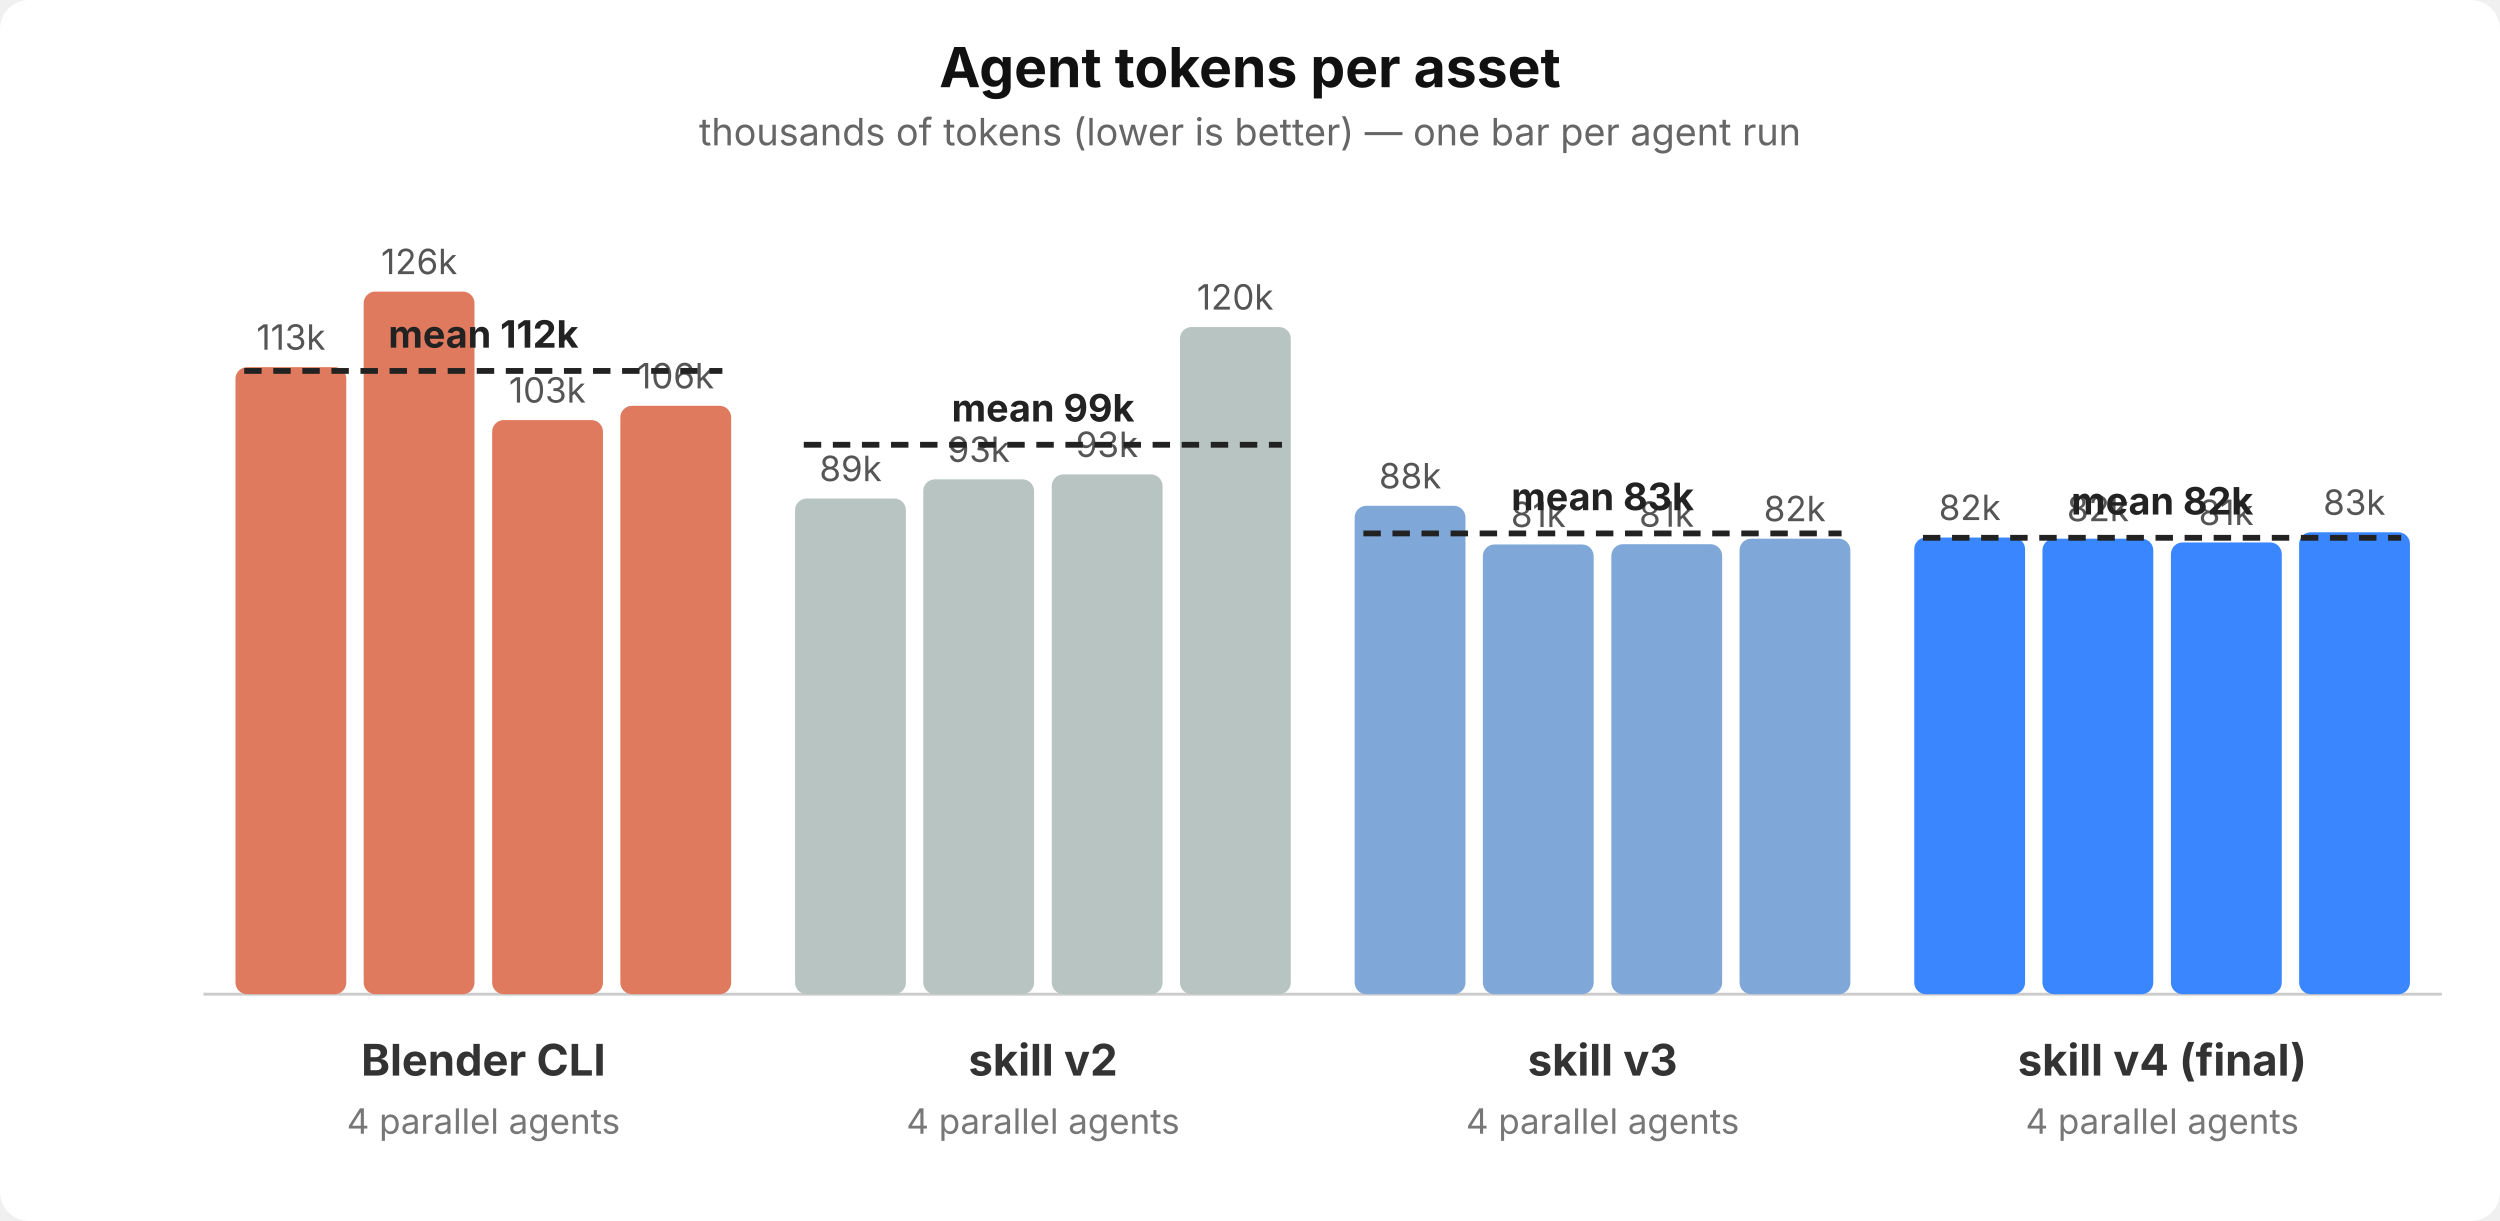
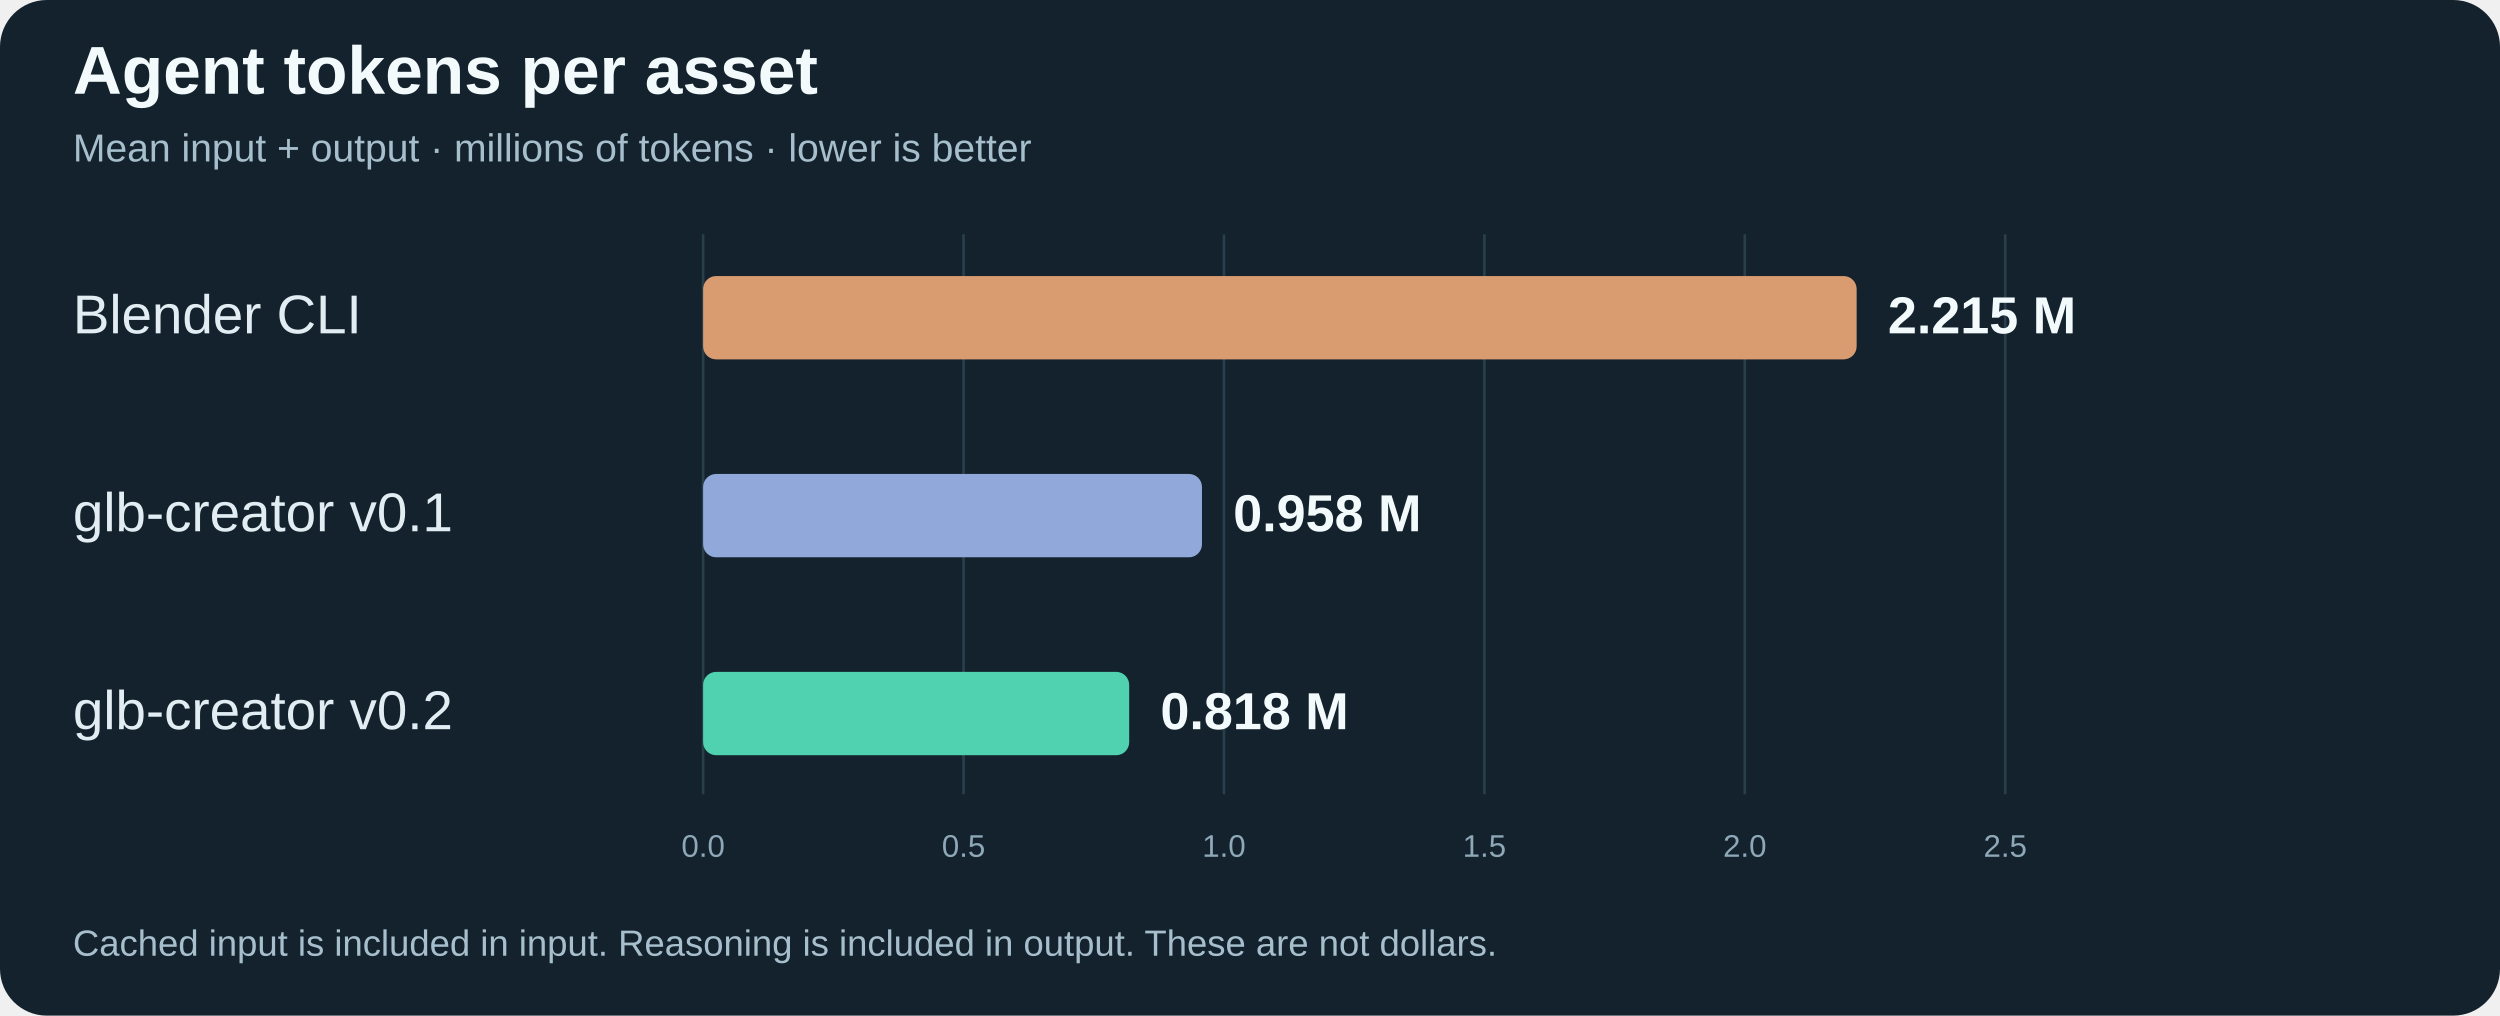
- <svg xmlns="http://www.w3.org/2000/svg" width="860" height="420" viewBox="0 0 860 420" font-family="-apple-system,Segoe UI,sans-serif">
-   <rect width="860" height="420" fill="#ffffff" rx="10" />
-   <text x="430" y="30" text-anchor="middle" font-size="19" font-weight="bold" fill="#111">Agent tokens per asset</text>
-   <text x="430" y="50" text-anchor="middle" font-size="13" fill="#666">thousands of tokens (lower is better) — one bar per agent run</text>
-   <line x1="70" x2="840" y1="342" y2="342" stroke="#ccc" />
-   <rect x="81.0" y="126.3" width="38.125" height="215.7" rx="4" fill="#e07a5f" />
-   <text x="100.1" y="120.3" text-anchor="middle" font-size="12" fill="#555">113k</text>
-   <rect x="125.1" y="100.3" width="38.125" height="241.7" rx="4" fill="#e07a5f" />
-   <text x="144.2" y="94.3" text-anchor="middle" font-size="12" fill="#555">126k</text>
-   <rect x="169.3" y="144.5" width="38.125" height="197.5" rx="4" fill="#e07a5f" />
-   <text x="188.3" y="138.5" text-anchor="middle" font-size="12" fill="#555">103k</text>
-   <rect x="213.4" y="139.6" width="38.125" height="202.4" rx="4" fill="#e07a5f" />
-   <text x="232.4" y="133.6" text-anchor="middle" font-size="12" fill="#555">106k</text>
-   <rect x="273.5" y="171.5" width="38.125" height="170.5" rx="4" fill="#b8c4c2" />
-   <text x="292.6" y="165.5" text-anchor="middle" font-size="12" fill="#555">89k</text>
-   <rect x="317.6" y="164.9" width="38.125" height="177.1" rx="4" fill="#b8c4c2" />
-   <text x="336.7" y="158.9" text-anchor="middle" font-size="12" fill="#555">93k</text>
-   <rect x="361.8" y="163.2" width="38.125" height="178.8" rx="4" fill="#b8c4c2" />
-   <text x="380.8" y="157.2" text-anchor="middle" font-size="12" fill="#555">93k</text>
-   <rect x="405.9" y="112.5" width="38.125" height="229.5" rx="4" fill="#b8c4c2" />
-   <text x="424.9" y="106.5" text-anchor="middle" font-size="12" fill="#555">120k</text>
-   <rect x="466.0" y="174.0" width="38.125" height="168.0" rx="4" fill="#7fa8d9" />
-   <text x="485.1" y="168.0" text-anchor="middle" font-size="12" fill="#555">88k</text>
-   <rect x="510.1" y="187.3" width="38.125" height="154.7" rx="4" fill="#7fa8d9" />
-   <text x="529.2" y="181.3" text-anchor="middle" font-size="12" fill="#555">81k</text>
-   <rect x="554.3" y="187.2" width="38.125" height="154.8" rx="4" fill="#7fa8d9" />
-   <text x="573.3" y="181.2" text-anchor="middle" font-size="12" fill="#555">81k</text>
-   <rect x="598.4" y="185.3" width="38.125" height="156.7" rx="4" fill="#7fa8d9" />
-   <text x="617.4" y="179.3" text-anchor="middle" font-size="12" fill="#555">82k</text>
-   <rect x="658.5" y="184.9" width="38.125" height="157.1" rx="4" fill="#3a86ff" />
-   <text x="677.6" y="178.9" text-anchor="middle" font-size="12" fill="#555">82k</text>
-   <rect x="702.6" y="185.3" width="38.125" height="156.7" rx="4" fill="#3a86ff" />
-   <text x="721.7" y="179.3" text-anchor="middle" font-size="12" fill="#555">82k</text>
-   <rect x="746.8" y="186.6" width="38.125" height="155.4" rx="4" fill="#3a86ff" />
-   <text x="765.8" y="180.6" text-anchor="middle" font-size="12" fill="#555">81k</text>
-   <rect x="790.9" y="183.1" width="38.125" height="158.9" rx="4" fill="#3a86ff" />
-   <text x="809.9" y="177.1" text-anchor="middle" font-size="12" fill="#555">83k</text>
-   <line x1="84.0" x2="248.5" y1="127.6" y2="127.6" stroke="#222" stroke-width="2" stroke-dasharray="6 4" />
-   <text x="166.3" y="119.6" text-anchor="middle" font-size="13" font-weight="bold" fill="#222">mean 112k</text>
-   <line x1="276.5" x2="441.0" y1="153.0" y2="153.0" stroke="#222" stroke-width="2" stroke-dasharray="6 4" />
-   <text x="358.8" y="145.0" text-anchor="middle" font-size="13" font-weight="bold" fill="#222">mean 99k</text>
-   <line x1="469.0" x2="633.5" y1="183.5" y2="183.5" stroke="#222" stroke-width="2" stroke-dasharray="6 4" />
-   <text x="551.3" y="175.5" text-anchor="middle" font-size="13" font-weight="bold" fill="#222">mean 83k</text>
-   <line x1="661.5" x2="826.0" y1="185.0" y2="185.0" stroke="#222" stroke-width="2" stroke-dasharray="6 4" />
-   <text x="743.8" y="177.0" text-anchor="middle" font-size="13" font-weight="bold" fill="#222">mean 82k</text>
-   <text x="166.3" y="370" text-anchor="middle" font-size="15" font-weight="bold" fill="#333">Blender CLI</text>
-   <text x="166.3" y="390" text-anchor="middle" font-size="12" fill="#777">4 parallel agents</text>
-   <text x="358.8" y="370" text-anchor="middle" font-size="15" font-weight="bold" fill="#333">skill v2</text>
-   <text x="358.8" y="390" text-anchor="middle" font-size="12" fill="#777">4 parallel agents</text>
-   <text x="551.3" y="370" text-anchor="middle" font-size="15" font-weight="bold" fill="#333">skill v3</text>
-   <text x="551.3" y="390" text-anchor="middle" font-size="12" fill="#777">4 parallel agents</text>
-   <text x="743.8" y="370" text-anchor="middle" font-size="15" font-weight="bold" fill="#333">skill v4 (final)</text>
-   <text x="743.8" y="390" text-anchor="middle" font-size="12" fill="#777">4 parallel agents</text>
+ <svg xmlns="http://www.w3.org/2000/svg" width="960" height="390" viewBox="0 0 960 390">
+   <rect width="960" height="390" rx="18" fill="#13222c" />
+   <g font-family="Segoe UI,Arial,sans-serif">
+     <text x="28" y="36" fill="#f3fafc" font-size="26" font-weight="600">Agent tokens per asset</text>
+     <text x="28" y="62" fill="#a7bfcd" font-size="15">Mean input + output · millions of tokens · lower is better</text>
+     <line x1="270" x2="270" y1="90" y2="305" stroke="#29404c" />
+     <text x="270" y="329" text-anchor="middle" fill="#8ea8b8" font-size="12">0.0</text>
+     <line x1="370" x2="370" y1="90" y2="305" stroke="#29404c" />
+     <text x="370" y="329" text-anchor="middle" fill="#8ea8b8" font-size="12">0.5</text>
+     <line x1="470" x2="470" y1="90" y2="305" stroke="#29404c" />
+     <text x="470" y="329" text-anchor="middle" fill="#8ea8b8" font-size="12">1.0</text>
+     <line x1="570" x2="570" y1="90" y2="305" stroke="#29404c" />
+     <text x="570" y="329" text-anchor="middle" fill="#8ea8b8" font-size="12">1.5</text>
+     <line x1="670" x2="670" y1="90" y2="305" stroke="#29404c" />
+     <text x="670" y="329" text-anchor="middle" fill="#8ea8b8" font-size="12">2.0</text>
+     <line x1="770" x2="770" y1="90" y2="305" stroke="#29404c" />
+     <text x="770" y="329" text-anchor="middle" fill="#8ea8b8" font-size="12">2.5</text>
+     <text x="28" y="128" fill="#e1edf3" font-size="21">Blender CLI</text>
+     <rect x="270" y="106" width="442.953" height="32" rx="5" fill="#d99c70" />
+     <text x="724.953" y="128" fill="#f3fafc" font-size="20" font-weight="600">2.215 M</text>
+     <text x="28" y="204" fill="#e1edf3" font-size="21">glb-creator v0.1</text>
+     <rect x="270" y="182" width="191.559" height="32" rx="5" fill="#91a9da" />
+     <text x="473.558" y="204" fill="#f3fafc" font-size="20" font-weight="600">0.958 M</text>
+     <text x="28" y="280" fill="#e1edf3" font-size="21">glb-creator v0.2</text>
+     <rect x="270" y="258" width="163.611" height="32" rx="5" fill="#50d2b0" />
+     <text x="445.611" y="280" fill="#f3fafc" font-size="20" font-weight="600">0.818 M</text>
+     <text x="28" y="367" fill="#a7bfcd" font-size="14">Cached input is included in input. Reasoning is included in output. These are not dollars.</text>
+   </g>
</svg>
